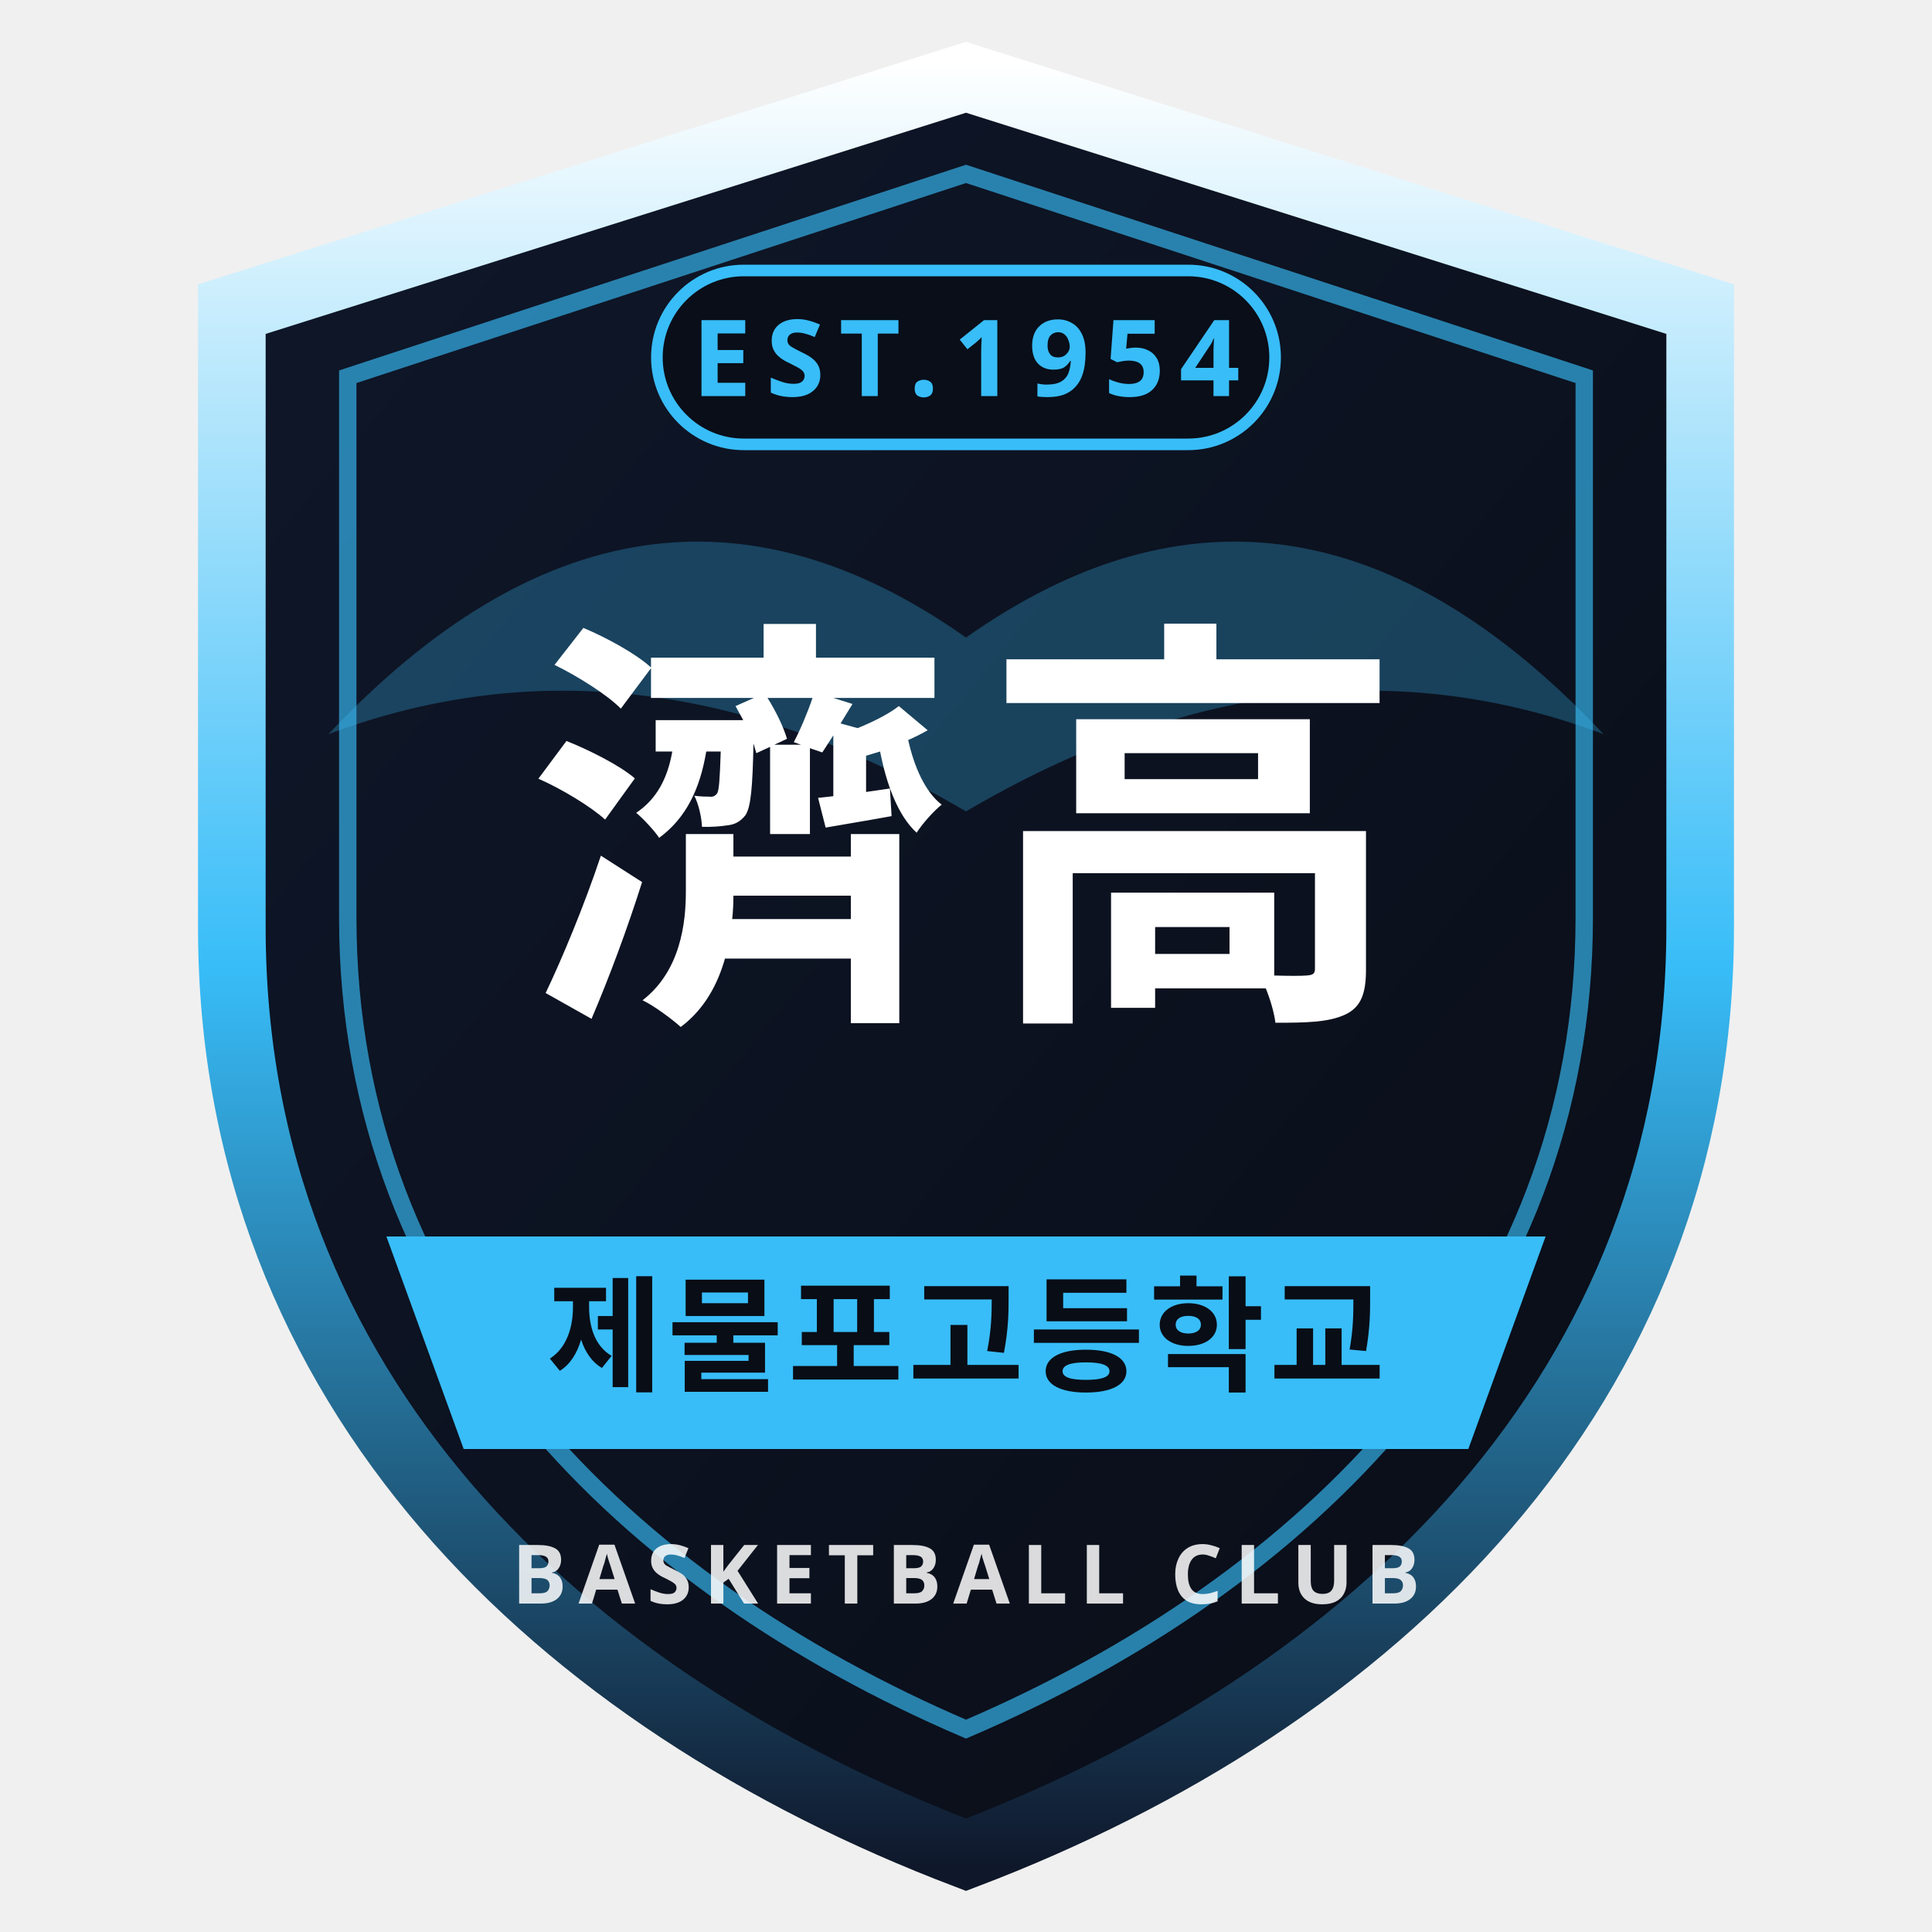
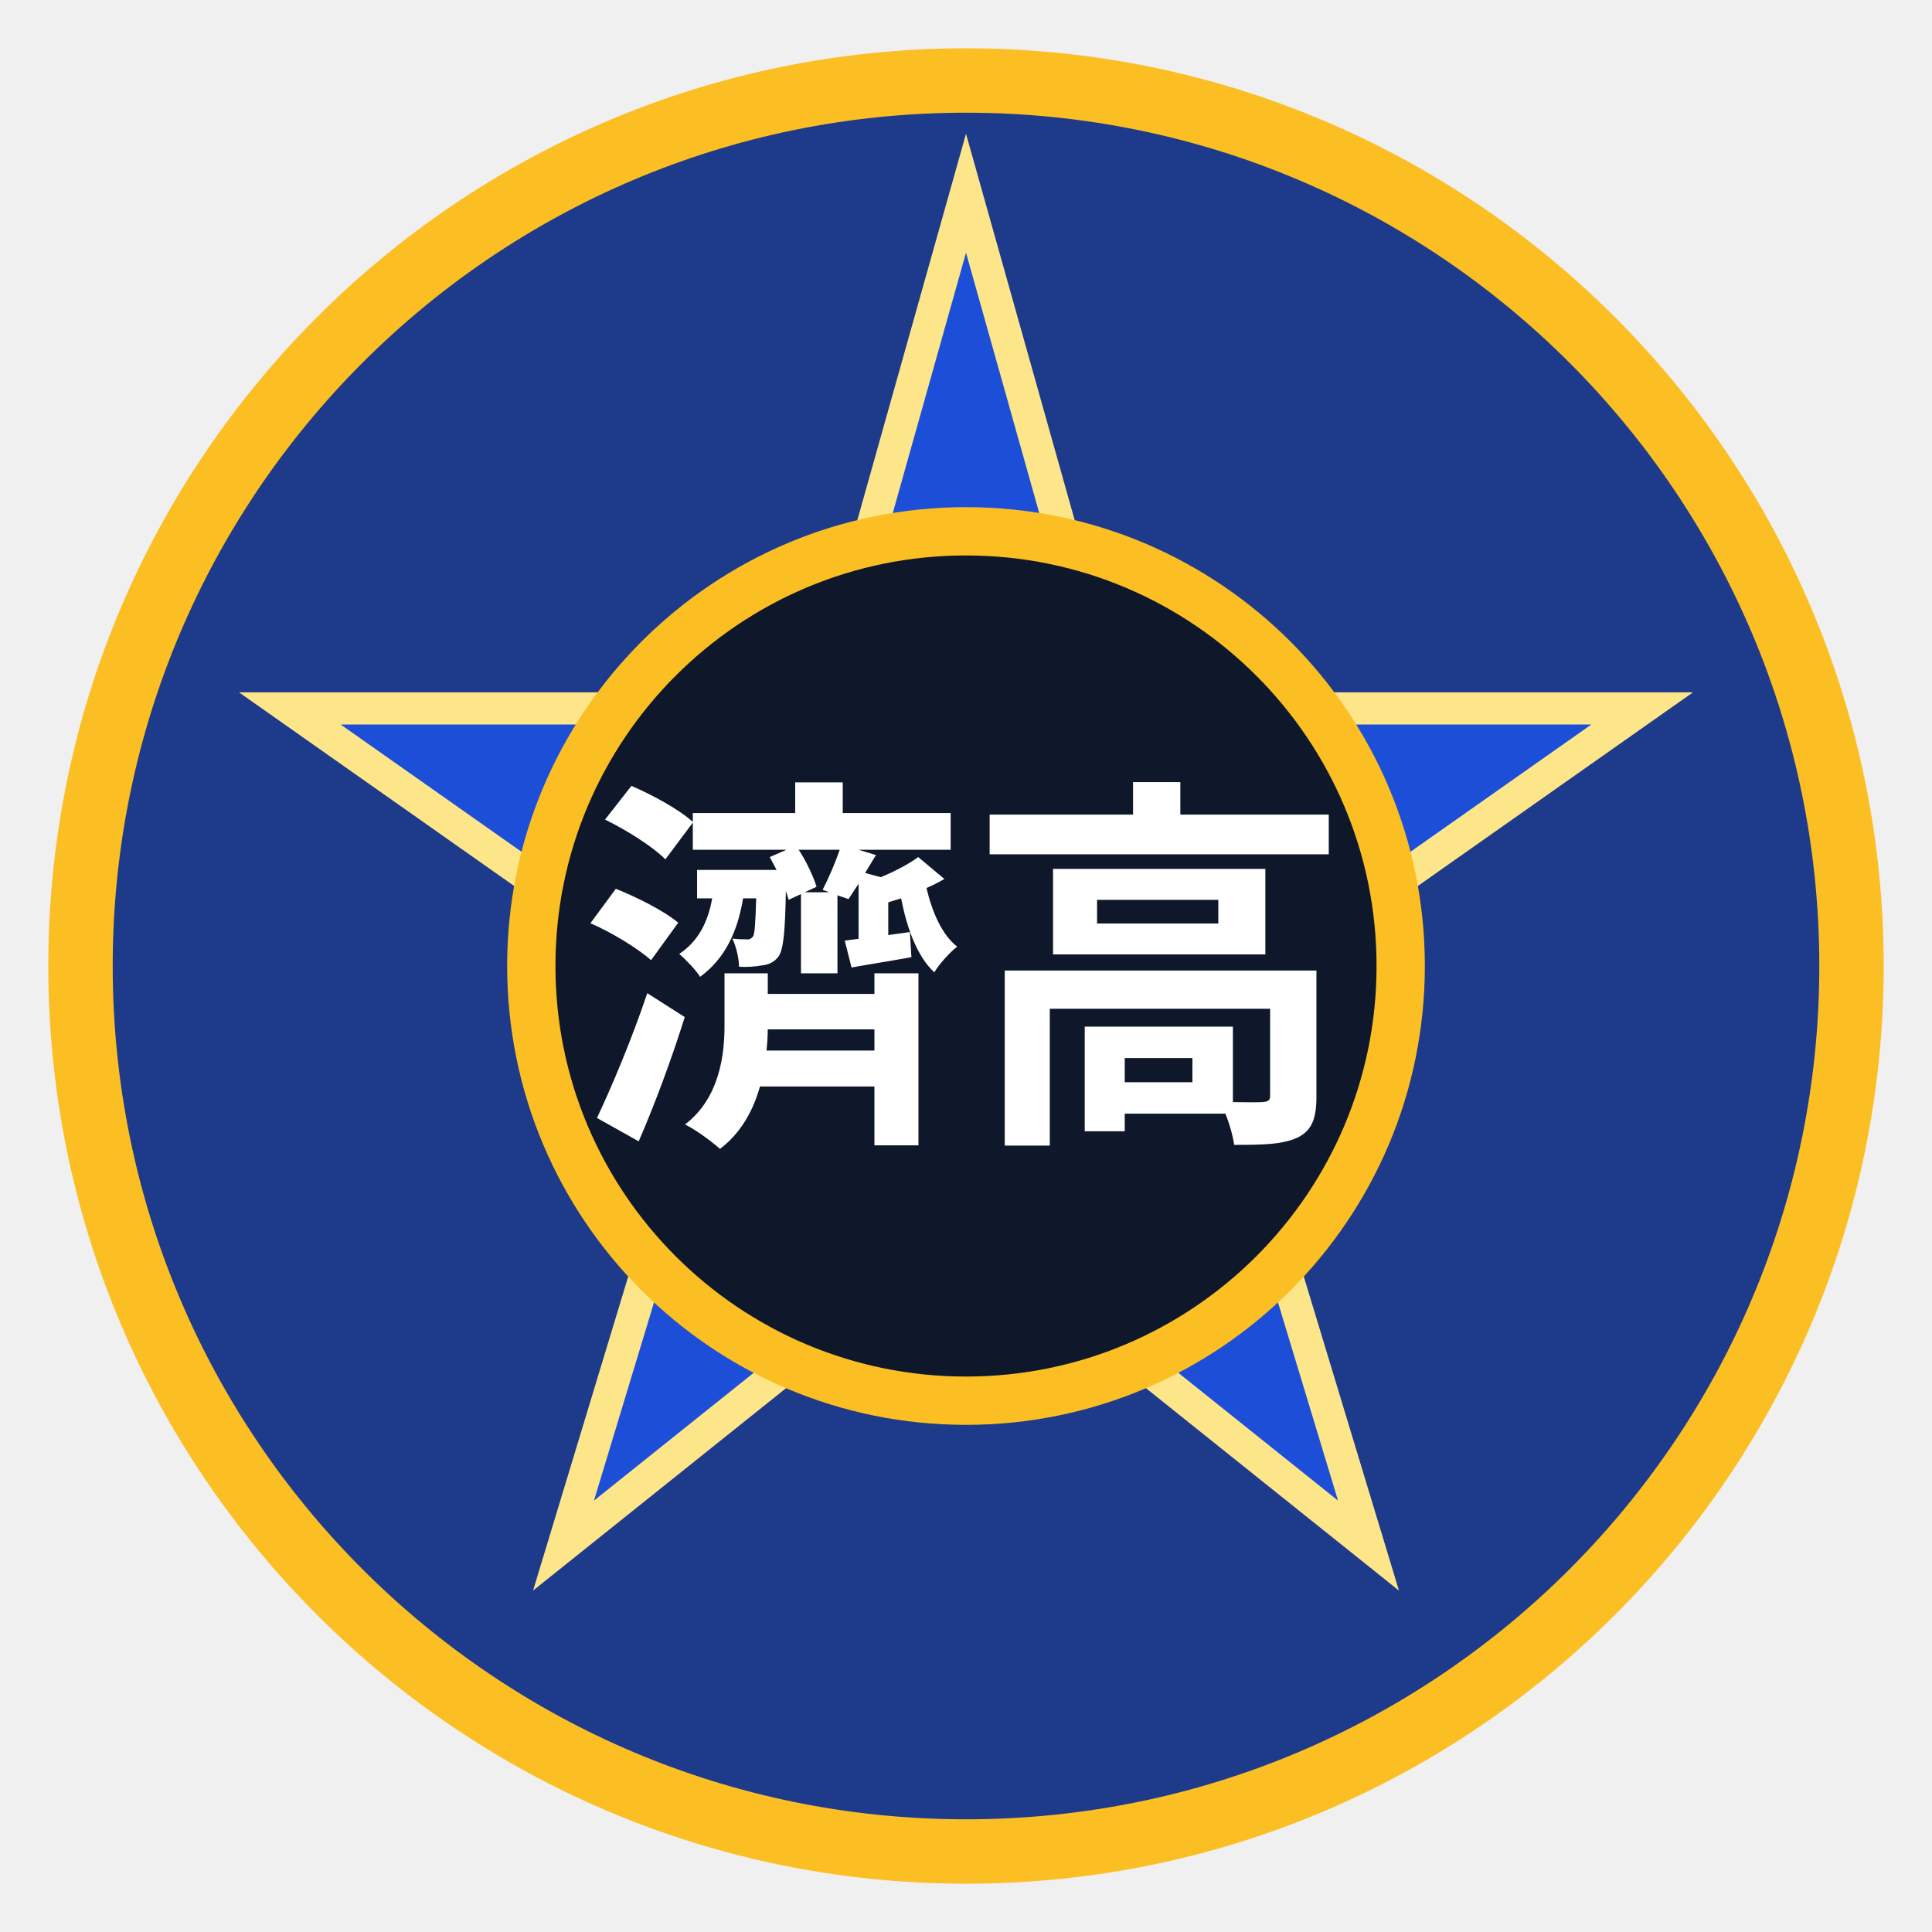
- <svg xmlns="http://www.w3.org/2000/svg" viewBox="0 0 200 200" width="200" height="200">
-   <defs>
-     <linearGradient id="bg_HS_JEMULPO" x1="0%" y1="0%" x2="100%" y2="100%">
-       <stop offset="0%" stop-color="#0F172A" />
-       <stop offset="100%" stop-color="#090D16" />
-     </linearGradient>
-     <linearGradient id="rim_HS_JEMULPO" x1="0%" y1="0%" x2="0%" y2="100%">
-       <stop offset="0%" stop-color="#FFFFFF" />
-       <stop offset="50%" stop-color="#38BDF8" />
-       <stop offset="100%" stop-color="#0F172A" />
-     </linearGradient>
-   </defs>
-   <path d="M100 8 L176 32 V96 C176 144 142 176 100 192 C58 176 24 144 24 96 V32 Z" fill="url(#bg_HS_JEMULPO)" stroke="url(#rim_HS_JEMULPO)" stroke-width="7" />
-   <path d="M100 18 L164 39 V95 C164 136 135 164 100 179 C65 164 36 136 36 95 V39 Z" fill="none" stroke="#38BDF8" stroke-width="1.8" opacity="0.65" />
-   <path d="M34 76 Q66 42 100 66 Q134 42 166 76 Q134 64 100 84 Q66 64 34 76 Z" fill="#38BDF8" opacity="0.28" />
-   <rect x="68" y="28" width="64" height="18" rx="9" fill="#090D16" fill-opacity="0.75" stroke="#38BDF8" stroke-width="1.2" />
-   <text x="100" y="41" text-anchor="middle" fill="#38BDF8" font-family="sans-serif" font-size="11" font-weight="800" letter-spacing="1.5">EST.1954</text>
-   <text x="100" y="102" text-anchor="middle" fill="#FFFFFF" font-family="serif" font-size="44" font-weight="900" letter-spacing="3">濟高</text>
-   <path d="M40 128 H160 L152 150 H48 Z" fill="#38BDF8" />
-   <text x="100" y="143" text-anchor="middle" fill="#090D16" font-family="sans-serif" font-size="13" font-weight="900" letter-spacing="0.5">제물포고등학교</text>
-   <text x="100" y="166" text-anchor="middle" fill="#FFFFFF" fill-opacity="0.85" font-family="sans-serif" font-size="8.5" font-weight="700" letter-spacing="1.2">BASKETBALL CLUB</text>
+ <svg xmlns="http://www.w3.org/2000/svg" viewBox="0 0 120 120">
+   <circle cx="60" cy="60" r="55" fill="#1E3A8A" stroke="#FBBF24" stroke-width="4" />
+   <polygon points="60,12 69,44 102,44 75,63 85,96 60,76 35,96 45,63 18,44 51,44" fill="#1D4ED8" stroke="#FDE68A" stroke-width="2" />
+   <circle cx="60" cy="60" r="27" fill="#0F172A" stroke="#FBBF24" stroke-width="3" />
+   <text x="60" y="69" text-anchor="middle" fill="#FFFFFF" font-family="serif" font-size="24" font-weight="900">濟高</text>
</svg>
